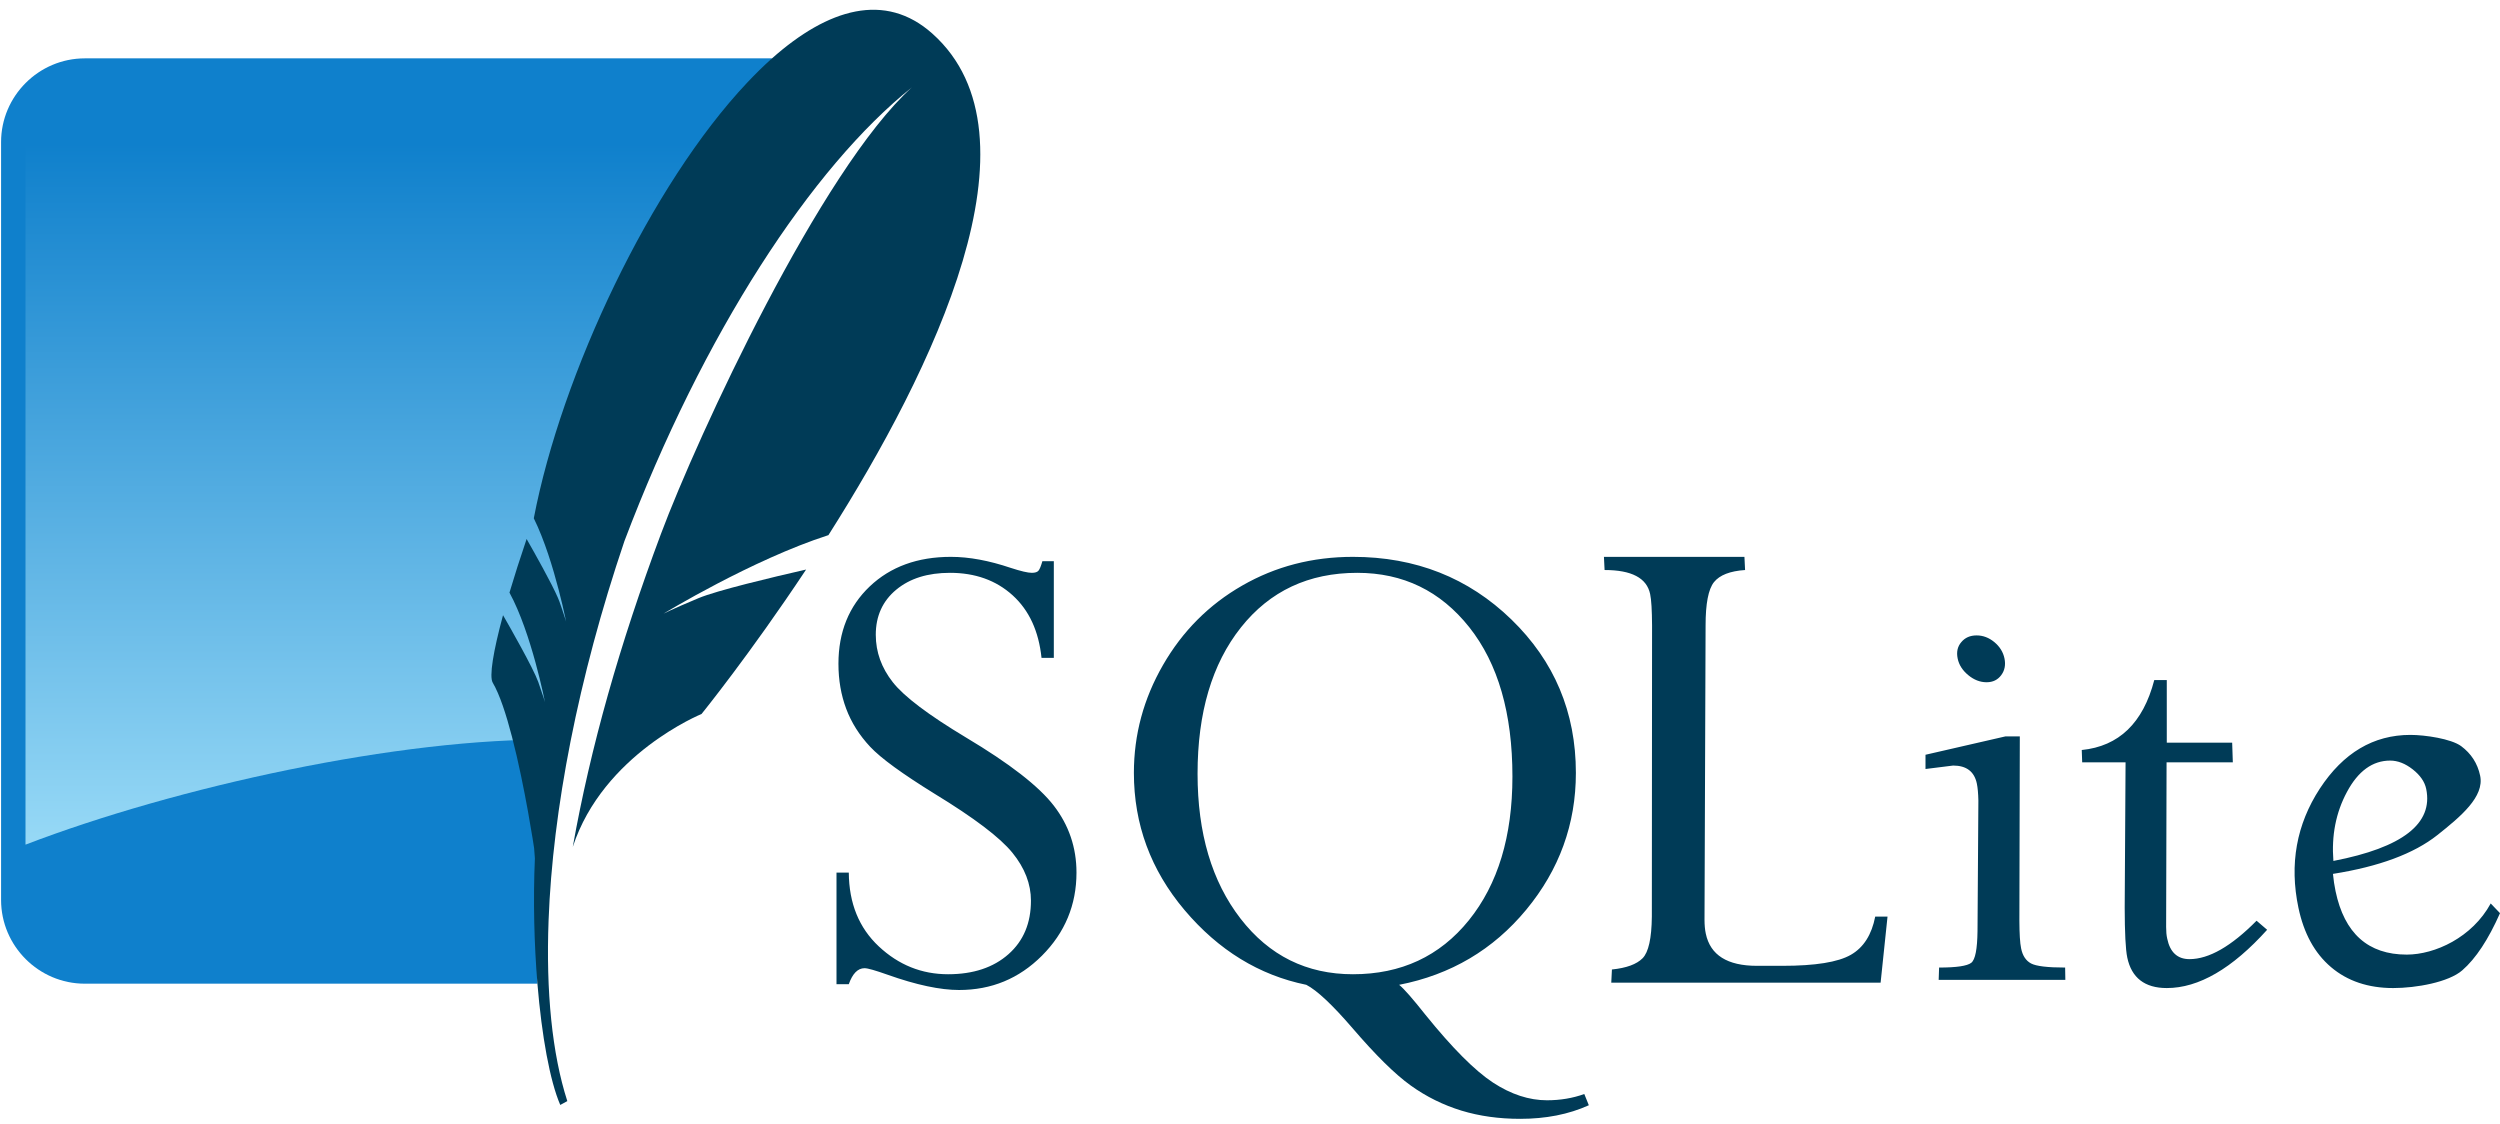
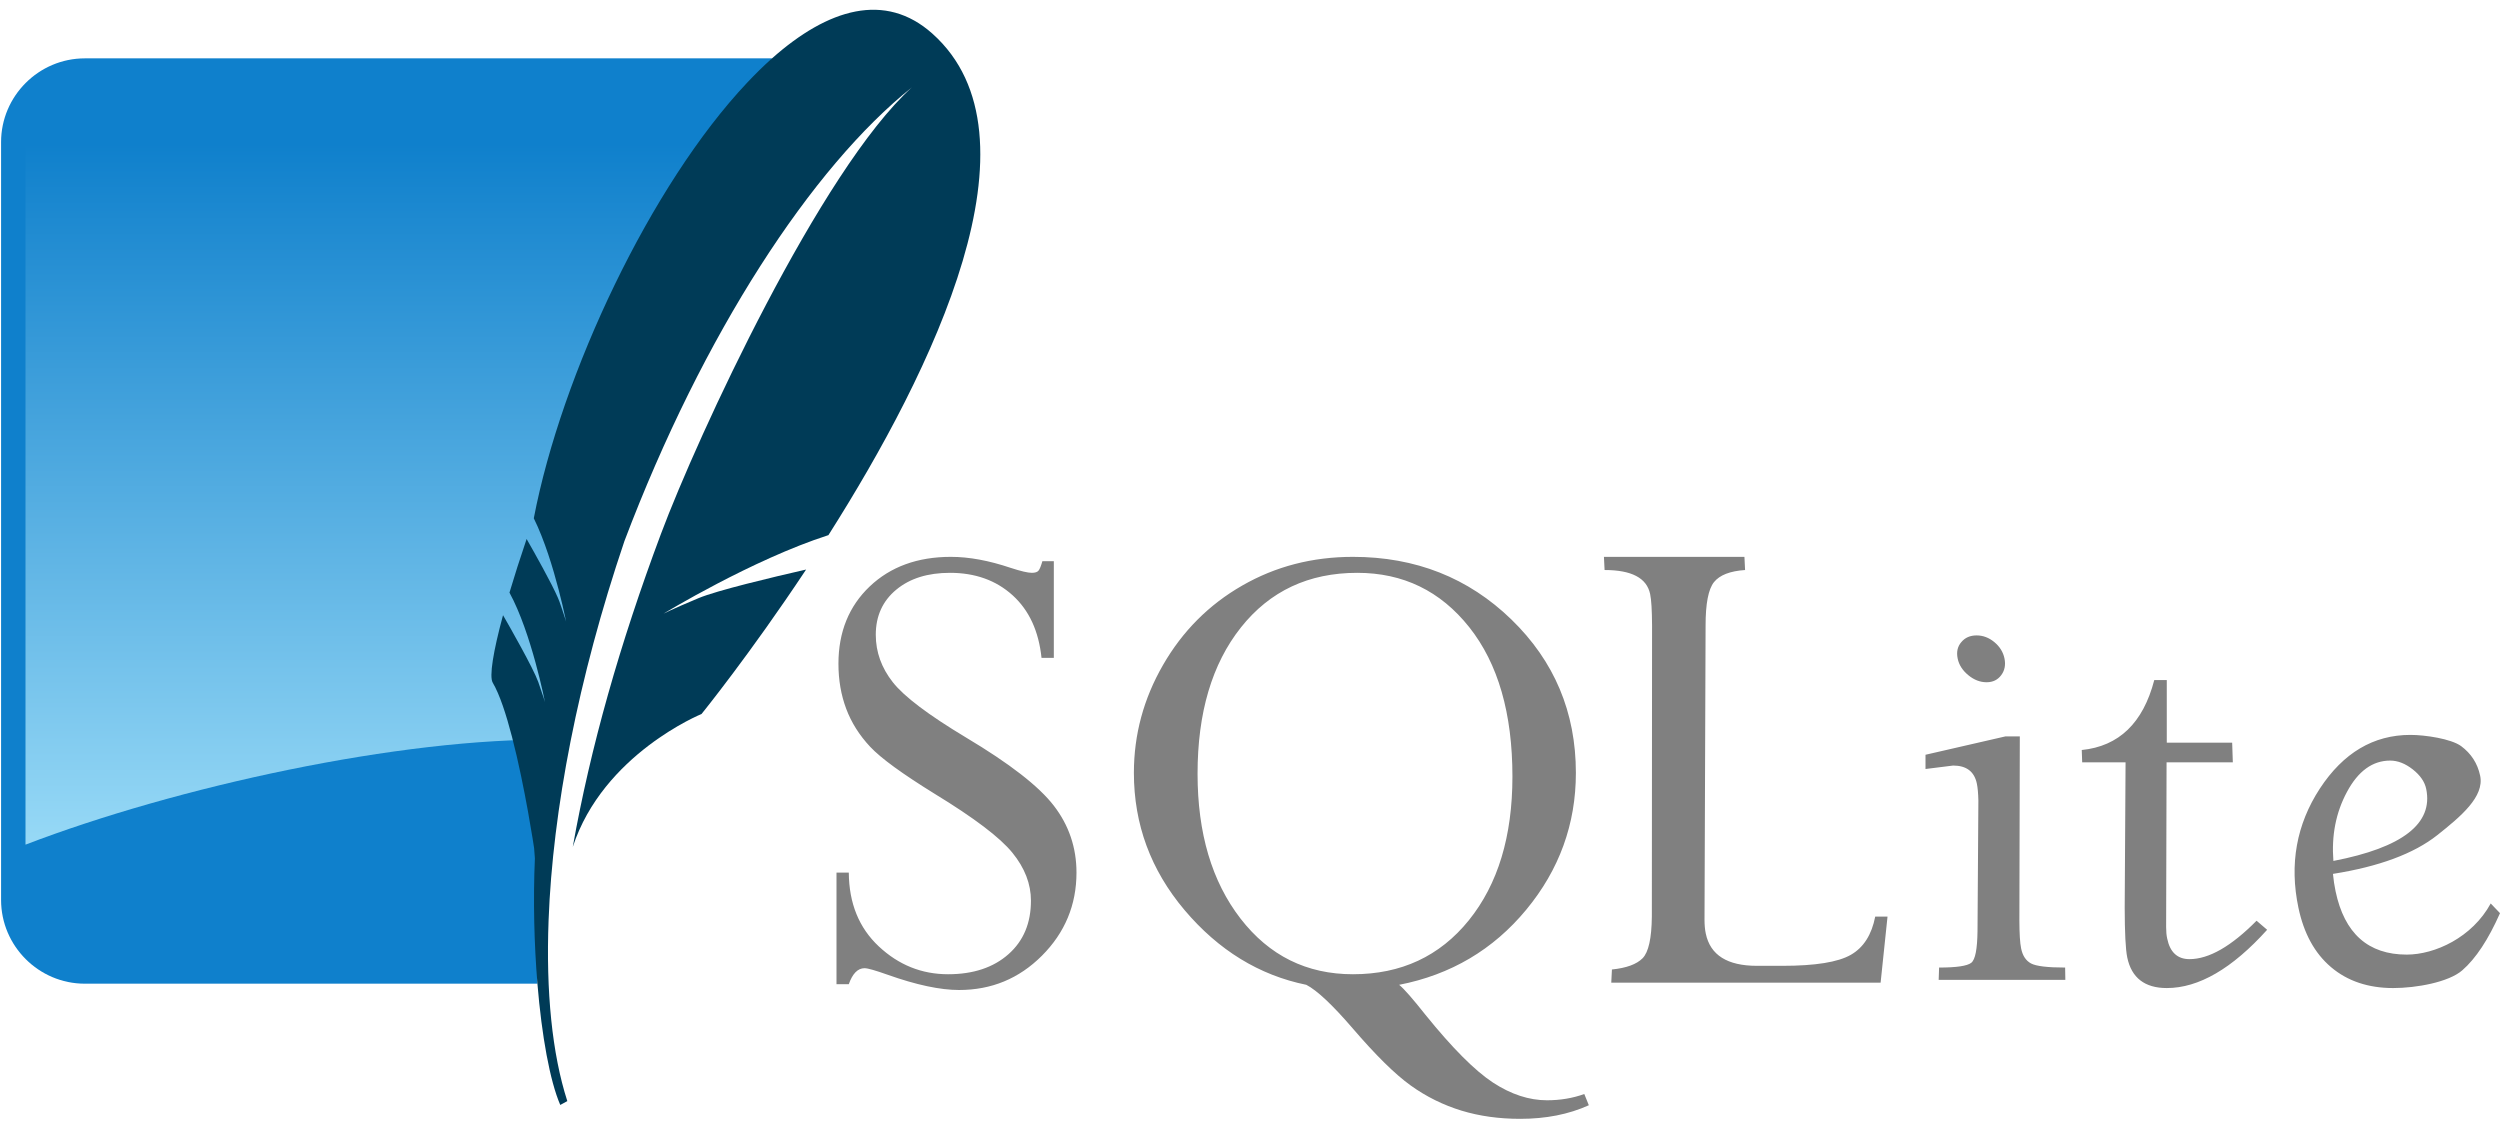
<svg xmlns="http://www.w3.org/2000/svg" xmlns:xlink="http://www.w3.org/1999/xlink" version="1.1" viewBox="0 -142 512 230" width="512" height="230">
  <defs>
    <linearGradient x1="0" x2="1" id="Gradient" gradientUnits="userSpaceOnUse">
      <stop offset="0" stop-color="#97d9f6" />
      <stop offset=".92" stop-color="#0f80cc" />
      <stop offset="1" stop-color="#0f80cc" />
    </linearGradient>
    <linearGradient id="Obj_Gradient" xlink:href="#Gradient" gradientTransform="translate(79.10939 30.98623) rotate(-90) scale(156.0311)" />
  </defs>
  <g id="Canvas_1" fill="none" stroke-dasharray="none" fill-opacity="1" stroke-opacity="1" stroke="none">
    <rect x="0" y="-142" width="512" height="230" />
    <g id="Canvas_1_Layer_1">
      <g id="Group_2">
        <g id="Graphic_6">
-           <path d="M 194.74 -27.956 C 187.92 -27.956 182.373 -25.937 178.122 -21.901 C 173.87 -17.861 171.713 -12.566 171.713 -6.077 C 171.713 -2.715 172.248 .351 173.304 3.16 C 174.359 5.975 176.002 8.583 178.21 10.939 C 180.418 13.298 184.838 16.501 191.425 20.575 C 199.508 25.509 204.798 29.514 207.337 32.641 C 209.878 35.765 211.138 39.039 211.138 42.453 C 211.138 47.024 209.634 50.672 206.541 53.414 C 203.444 56.158 199.302 57.525 194.166 57.525 C 188.749 57.525 184.03 55.615 179.978 51.823 C 175.926 48.026 173.88 43.003 173.834 36.707 L 171.315 36.707 L 171.315 59.558 L 173.834 59.558 C 174.603 57.394 175.668 56.287 177.061 56.287 C 177.731 56.287 179.301 56.749 181.746 57.613 C 187.695 59.73 192.58 60.751 196.42 60.751 C 203.037 60.751 208.686 58.434 213.392 53.724 C 218.091 49.016 220.464 43.337 220.464 36.707 C 220.464 31.566 218.898 26.992 215.823 23.006 C 212.749 19.014 206.769 14.371 197.834 9.039 C 190.145 4.419 185.154 .657 182.851 -2.276 C 180.544 -5.205 179.359 -8.445 179.359 -12 C 179.359 -15.845 180.772 -18.934 183.558 -21.238 C 186.344 -23.543 189.995 -24.685 194.564 -24.685 C 199.705 -24.685 203.99 -23.159 207.381 -20.088 C 210.769 -17.012 212.728 -12.749 213.304 -7.271 L 215.823 -7.271 L 215.823 -27.072 L 213.481 -27.072 C 213.194 -26.062 212.929 -25.417 212.685 -25.127 C 212.448 -24.839 211.992 -24.685 211.315 -24.685 C 210.5 -24.685 209.047 -25.028 206.983 -25.702 C 202.564 -27.19 198.488 -27.956 194.74 -27.956 Z M 277.083 -27.956 C 268.772 -27.956 261.226 -25.997 254.409 -22.077 C 247.581 -18.165 242.176 -12.732 238.188 -5.812 C 234.201 1.107 232.221 8.456 232.221 16.287 C 232.221 26.809 235.665 36.182 242.608 44.398 C 249.554 52.608 257.878 57.724 267.536 59.691 C 269.744 60.841 272.903 63.811 277.039 68.619 C 281.699 74.044 285.642 77.957 288.884 80.287 C 292.123 82.619 295.62 84.327 299.315 85.459 C 303.013 86.585 307.013 87.138 311.337 87.138 C 316.574 87.138 321.262 86.228 325.392 84.354 L 324.464 82.055 C 322.067 82.92 319.51 83.337 316.818 83.337 C 313.163 83.337 309.47 82.132 305.768 79.713 C 302.071 77.287 297.448 72.66 291.934 65.834 C 289.342 62.564 287.553 60.5 286.541 59.691 C 297.108 57.627 305.798 52.506 312.575 44.309 C 319.349 36.117 322.74 26.767 322.74 16.287 C 322.74 3.845 318.313 -6.613 309.525 -15.138 C 300.729 -23.665 289.913 -27.956 277.083 -27.956 Z M 328.486 -27.956 L 328.619 -25.26 C 334.152 -25.26 337.252 -23.63 337.945 -20.354 C 338.203 -19.181 338.321 -17.017 338.342 -13.901 L 338.298 45.724 C 338.252 50.177 337.618 53.02 336.398 54.254 C 335.176 55.479 333.111 56.247 330.122 56.552 L 329.989 59.249 L 385.149 59.249 L 386.564 45.724 L 384.044 45.724 C 383.325 49.408 381.675 52.048 379.05 53.547 C 376.417 55.057 371.762 55.801 365.039 55.801 L 359.823 55.801 C 353.773 55.801 350.273 53.614 349.348 49.215 C 349.157 48.345 349.092 47.412 349.083 46.387 L 349.304 -13.901 C 349.303 -18.347 349.864 -21.326 351.028 -22.785 C 352.203 -24.238 354.323 -25.051 357.392 -25.26 L 357.26 -27.956 L 328.486 -27.956 Z M 277.967 -24.685 C 287.341 -24.685 294.994 -20.993 300.906 -13.547 C 306.816 -6.098 309.746 4.111 309.746 17.039 C 309.746 29.289 306.774 39.097 300.818 46.475 C 294.861 53.851 286.934 57.525 277.083 57.525 C 267.619 57.525 259.944 53.736 254.055 46.122 C 248.172 38.507 245.26 28.621 245.26 16.464 C 245.26 3.972 248.207 -6.028 254.144 -13.503 C 260.077 -20.969 268.022 -24.685 277.967 -24.685 Z M 404.818 -11.867 C 403.472 -11.867 402.447 -11.413 401.68 -10.497 C 400.895 -9.585 400.654 -8.48 400.928 -7.138 C 401.193 -5.836 401.927 -4.696 403.094 -3.735 C 404.254 -2.775 405.505 -2.276 406.851 -2.276 C 408.152 -2.276 409.144 -2.775 409.856 -3.735 C 410.569 -4.696 410.786 -5.836 410.519 -7.138 C 410.245 -8.48 409.536 -9.585 408.442 -10.497 C 407.335 -11.413 406.119 -11.867 404.818 -11.867 Z M 441.193 -2.718 C 438.907 6.076 433.952 10.835 426.343 11.602 L 426.431 14.122 L 435.315 14.122 L 435.138 43.912 C 435.152 49.005 435.308 52.396 435.668 54.122 C 436.544 58.253 439.242 60.354 443.757 60.354 C 450.289 60.354 457.142 56.374 464.309 48.42 L 462.144 46.564 C 456.969 51.802 452.393 54.431 448.398 54.431 C 445.942 54.431 444.42 53.019 443.845 50.232 C 443.688 49.555 443.624 48.764 443.624 47.845 L 443.713 14.122 L 457.282 14.122 L 457.149 10.099 L 443.757 10.099 L 443.757 -2.718 L 441.193 -2.718 Z M 493.657 8.508 C 486.068 8.508 479.894 12.193 475.094 19.514 C 470.319 26.847 468.841 34.972 470.718 43.912 C 471.823 49.148 474.024 53.206 477.392 56.066 C 480.755 58.925 485.021 60.354 490.122 60.354 C 494.87 60.354 501.482 59.151 504.265 56.729 C 507.055 54.309 509.626 50.387 512 45.017 L 510.099 43.028 C 506.312 49.995 498.67 53.503 492.906 53.503 C 484.982 53.503 480.129 49.155 478.32 40.508 C 478.085 39.405 477.91 38.219 477.79 36.972 C 487.217 35.48 494.361 32.837 499.182 29.017 C 504 25.194 508.837 21.142 507.934 16.862 C 507.396 14.318 506.076 12.318 504.044 10.807 C 501.986 9.296 496.644 8.508 493.657 8.508 Z M 410.696 8.818 L 394.343 12.575 L 394.343 15.492 L 400 14.785 C 402.74 14.785 404.353 16.025 404.862 18.497 C 405.033 19.324 405.141 20.486 405.171 21.945 L 404.994 48.685 C 404.949 52.385 404.538 54.536 403.713 55.182 C 402.88 55.829 400.684 56.155 397.127 56.155 L 397.039 58.674 L 422.983 58.674 L 422.939 56.155 C 419.334 56.155 416.997 55.87 415.956 55.315 C 414.932 54.763 414.227 53.759 413.923 52.221 C 413.688 51.113 413.585 49.203 413.569 46.564 L 413.658 8.818 L 410.696 8.818 Z M 489.503 13.768 C 491.082 13.768 492.607 14.378 494.144 15.58 C 495.659 16.778 496.582 18.111 496.884 19.558 C 498.364 26.667 492.061 31.582 477.878 34.32 C 477.474 29.137 478.372 24.431 480.663 20.177 C 482.937 15.927 485.898 13.768 489.503 13.768 Z" fill="#003b57" />
+           <path d="M 194.74 -27.956 C 187.92 -27.956 182.373 -25.937 178.122 -21.901 C 173.87 -17.861 171.713 -12.566 171.713 -6.077 C 171.713 -2.715 172.248 .351 173.304 3.16 C 174.359 5.975 176.002 8.583 178.21 10.939 C 180.418 13.298 184.838 16.501 191.425 20.575 C 199.508 25.509 204.798 29.514 207.337 32.641 C 209.878 35.765 211.138 39.039 211.138 42.453 C 211.138 47.024 209.634 50.672 206.541 53.414 C 203.444 56.158 199.302 57.525 194.166 57.525 C 188.749 57.525 184.03 55.615 179.978 51.823 C 175.926 48.026 173.88 43.003 173.834 36.707 L 171.315 36.707 L 171.315 59.558 L 173.834 59.558 C 174.603 57.394 175.668 56.287 177.061 56.287 C 177.731 56.287 179.301 56.749 181.746 57.613 C 187.695 59.73 192.58 60.751 196.42 60.751 C 203.037 60.751 208.686 58.434 213.392 53.724 C 218.091 49.016 220.464 43.337 220.464 36.707 C 220.464 31.566 218.898 26.992 215.823 23.006 C 212.749 19.014 206.769 14.371 197.834 9.039 C 190.145 4.419 185.154 .657 182.851 -2.276 C 180.544 -5.205 179.359 -8.445 179.359 -12 C 179.359 -15.845 180.772 -18.934 183.558 -21.238 C 186.344 -23.543 189.995 -24.685 194.564 -24.685 C 199.705 -24.685 203.99 -23.159 207.381 -20.088 C 210.769 -17.012 212.728 -12.749 213.304 -7.271 L 215.823 -7.271 L 215.823 -27.072 L 213.481 -27.072 C 213.194 -26.062 212.929 -25.417 212.685 -25.127 C 212.448 -24.839 211.992 -24.685 211.315 -24.685 C 210.5 -24.685 209.047 -25.028 206.983 -25.702 C 202.564 -27.19 198.488 -27.956 194.74 -27.956 Z M 277.083 -27.956 C 268.772 -27.956 261.226 -25.997 254.409 -22.077 C 247.581 -18.165 242.176 -12.732 238.188 -5.812 C 234.201 1.107 232.221 8.456 232.221 16.287 C 232.221 26.809 235.665 36.182 242.608 44.398 C 249.554 52.608 257.878 57.724 267.536 59.691 C 269.744 60.841 272.903 63.811 277.039 68.619 C 281.699 74.044 285.642 77.957 288.884 80.287 C 292.123 82.619 295.62 84.327 299.315 85.459 C 303.013 86.585 307.013 87.138 311.337 87.138 C 316.574 87.138 321.262 86.228 325.392 84.354 L 324.464 82.055 C 322.067 82.92 319.51 83.337 316.818 83.337 C 313.163 83.337 309.47 82.132 305.768 79.713 C 302.071 77.287 297.448 72.66 291.934 65.834 C 289.342 62.564 287.553 60.5 286.541 59.691 C 297.108 57.627 305.798 52.506 312.575 44.309 C 319.349 36.117 322.74 26.767 322.74 16.287 C 322.74 3.845 318.313 -6.613 309.525 -15.138 C 300.729 -23.665 289.913 -27.956 277.083 -27.956 Z M 328.486 -27.956 L 328.619 -25.26 C 334.152 -25.26 337.252 -23.63 337.945 -20.354 C 338.203 -19.181 338.321 -17.017 338.342 -13.901 L 338.298 45.724 C 338.252 50.177 337.618 53.02 336.398 54.254 C 335.176 55.479 333.111 56.247 330.122 56.552 L 329.989 59.249 L 385.149 59.249 L 386.564 45.724 L 384.044 45.724 C 383.325 49.408 381.675 52.048 379.05 53.547 C 376.417 55.057 371.762 55.801 365.039 55.801 L 359.823 55.801 C 353.773 55.801 350.273 53.614 349.348 49.215 C 349.157 48.345 349.092 47.412 349.083 46.387 L 349.304 -13.901 C 349.303 -18.347 349.864 -21.326 351.028 -22.785 C 352.203 -24.238 354.323 -25.051 357.392 -25.26 L 357.26 -27.956 L 328.486 -27.956 Z M 277.967 -24.685 C 287.341 -24.685 294.994 -20.993 300.906 -13.547 C 306.816 -6.098 309.746 4.111 309.746 17.039 C 309.746 29.289 306.774 39.097 300.818 46.475 C 294.861 53.851 286.934 57.525 277.083 57.525 C 267.619 57.525 259.944 53.736 254.055 46.122 C 248.172 38.507 245.26 28.621 245.26 16.464 C 245.26 3.972 248.207 -6.028 254.144 -13.503 C 260.077 -20.969 268.022 -24.685 277.967 -24.685 Z M 404.818 -11.867 C 403.472 -11.867 402.447 -11.413 401.68 -10.497 C 400.895 -9.585 400.654 -8.48 400.928 -7.138 C 401.193 -5.836 401.927 -4.696 403.094 -3.735 C 404.254 -2.775 405.505 -2.276 406.851 -2.276 C 408.152 -2.276 409.144 -2.775 409.856 -3.735 C 410.569 -4.696 410.786 -5.836 410.519 -7.138 C 410.245 -8.48 409.536 -9.585 408.442 -10.497 C 407.335 -11.413 406.119 -11.867 404.818 -11.867 Z M 441.193 -2.718 C 438.907 6.076 433.952 10.835 426.343 11.602 L 426.431 14.122 L 435.315 14.122 L 435.138 43.912 C 435.152 49.005 435.308 52.396 435.668 54.122 C 436.544 58.253 439.242 60.354 443.757 60.354 C 450.289 60.354 457.142 56.374 464.309 48.42 L 462.144 46.564 C 456.969 51.802 452.393 54.431 448.398 54.431 C 445.942 54.431 444.42 53.019 443.845 50.232 C 443.688 49.555 443.624 48.764 443.624 47.845 L 443.713 14.122 L 457.282 14.122 L 457.149 10.099 L 443.757 10.099 L 443.757 -2.718 L 441.193 -2.718 Z M 493.657 8.508 C 486.068 8.508 479.894 12.193 475.094 19.514 C 470.319 26.847 468.841 34.972 470.718 43.912 C 471.823 49.148 474.024 53.206 477.392 56.066 C 480.755 58.925 485.021 60.354 490.122 60.354 C 494.87 60.354 501.482 59.151 504.265 56.729 C 507.055 54.309 509.626 50.387 512 45.017 L 510.099 43.028 C 506.312 49.995 498.67 53.503 492.906 53.503 C 484.982 53.503 480.129 49.155 478.32 40.508 C 478.085 39.405 477.91 38.219 477.79 36.972 C 487.217 35.48 494.361 32.837 499.182 29.017 C 504 25.194 508.837 21.142 507.934 16.862 C 507.396 14.318 506.076 12.318 504.044 10.807 C 501.986 9.296 496.644 8.508 493.657 8.508 Z M 410.696 8.818 L 394.343 12.575 L 394.343 15.492 L 400 14.785 C 402.74 14.785 404.353 16.025 404.862 18.497 C 405.033 19.324 405.141 20.486 405.171 21.945 L 404.994 48.685 C 404.949 52.385 404.538 54.536 403.713 55.182 C 402.88 55.829 400.684 56.155 397.127 56.155 L 397.039 58.674 L 422.983 58.674 L 422.939 56.155 C 419.334 56.155 416.997 55.87 415.956 55.315 C 414.932 54.763 414.227 53.759 413.923 52.221 C 413.688 51.113 413.585 49.203 413.569 46.564 L 413.658 8.818 L 410.696 8.818 Z M 489.503 13.768 C 491.082 13.768 492.607 14.378 494.144 15.58 C 495.659 16.778 496.582 18.111 496.884 19.558 C 498.364 26.667 492.061 31.582 477.878 34.32 C 477.474 29.137 478.372 24.431 480.663 20.177 C 482.937 15.927 485.898 13.768 489.503 13.768 Z" fill="#808080" />
        </g>
        <g id="Graphic_5">
          <path d="M 158.109 -130.048 L 17.371 -130.048 C 7.938 -130.048 .221 -122.329 .221 -112.897 L .221 42.31 C .221 51.742 7.938 59.459 17.371 59.459 L 110.064 59.459 C 109.012 13.338 124.762 -76.169 158.109 -130.048 Z" fill="#0f80cc" />
        </g>
        <g id="Graphic_4">
          <path d="M 152.996 -125.045 L 17.371 -125.045 C 10.673 -125.045 5.223 -119.596 5.223 -112.897 L 5.223 30.986 C 35.939 19.198 82.04 9.026 113.916 9.488 C 120.322 -24.006 139.148 -89.646 152.996 -125.045 Z" fill="url(#Obj_Gradient)" />
        </g>
        <g id="Graphic_3">
          <path d="M 190.936 -135.128 C 181.297 -143.723 169.627 -140.271 158.109 -130.048 C 156.399 -128.53 154.693 -126.845 152.996 -125.045 C 133.292 -104.142 115.002 -65.424 109.32 -35.855 C 111.534 -31.366 113.263 -25.638 114.401 -21.262 C 114.693 -20.14 114.956 -19.086 115.167 -18.19 C 115.667 -16.068 115.936 -14.693 115.936 -14.693 C 115.936 -14.693 115.759 -15.361 115.034 -17.463 C 114.896 -17.866 114.742 -18.306 114.56 -18.824 C 114.483 -19.038 114.375 -19.298 114.256 -19.576 C 112.971 -22.564 109.416 -28.87 107.851 -31.616 C 106.513 -27.668 105.33 -23.974 104.34 -20.633 C 108.857 -12.368 111.61 1.796 111.61 1.796 C 111.61 1.796 111.371 .878 110.236 -2.326 C 109.228 -5.159 104.209 -13.954 103.02 -16.01 C 100.986 -8.501 100.178 -3.432 100.907 -2.198 C 102.322 .193 103.669 4.32 104.853 8.883 C 107.526 19.164 109.384 31.679 109.384 31.679 C 109.384 31.679 109.444 32.508 109.545 33.785 C 109.173 42.418 109.396 51.369 110.064 59.459 C 110.95 70.169 112.617 79.37 114.742 84.293 L 116.185 83.507 C 113.065 73.806 111.797 61.093 112.352 46.431 C 113.192 24.02 118.349 -3.006 127.878 -31.175 C 143.977 -73.698 166.314 -107.816 186.757 -124.11 C 168.124 -107.282 142.906 -52.813 135.357 -32.643 C 126.904 -10.055 120.914 11.141 117.304 31.449 C 123.533 12.41 143.672 4.227 143.672 4.227 C 143.672 4.227 153.549 -7.955 165.092 -25.359 C 158.178 -23.782 146.824 -21.082 143.021 -19.484 C 137.411 -17.131 135.9 -16.328 135.9 -16.328 C 135.9 -16.328 154.071 -27.394 169.66 -32.404 C 191.1 -66.172 214.459 -114.144 190.936 -135.128" fill="#003b57" />
        </g>
      </g>
    </g>
  </g>
</svg>
